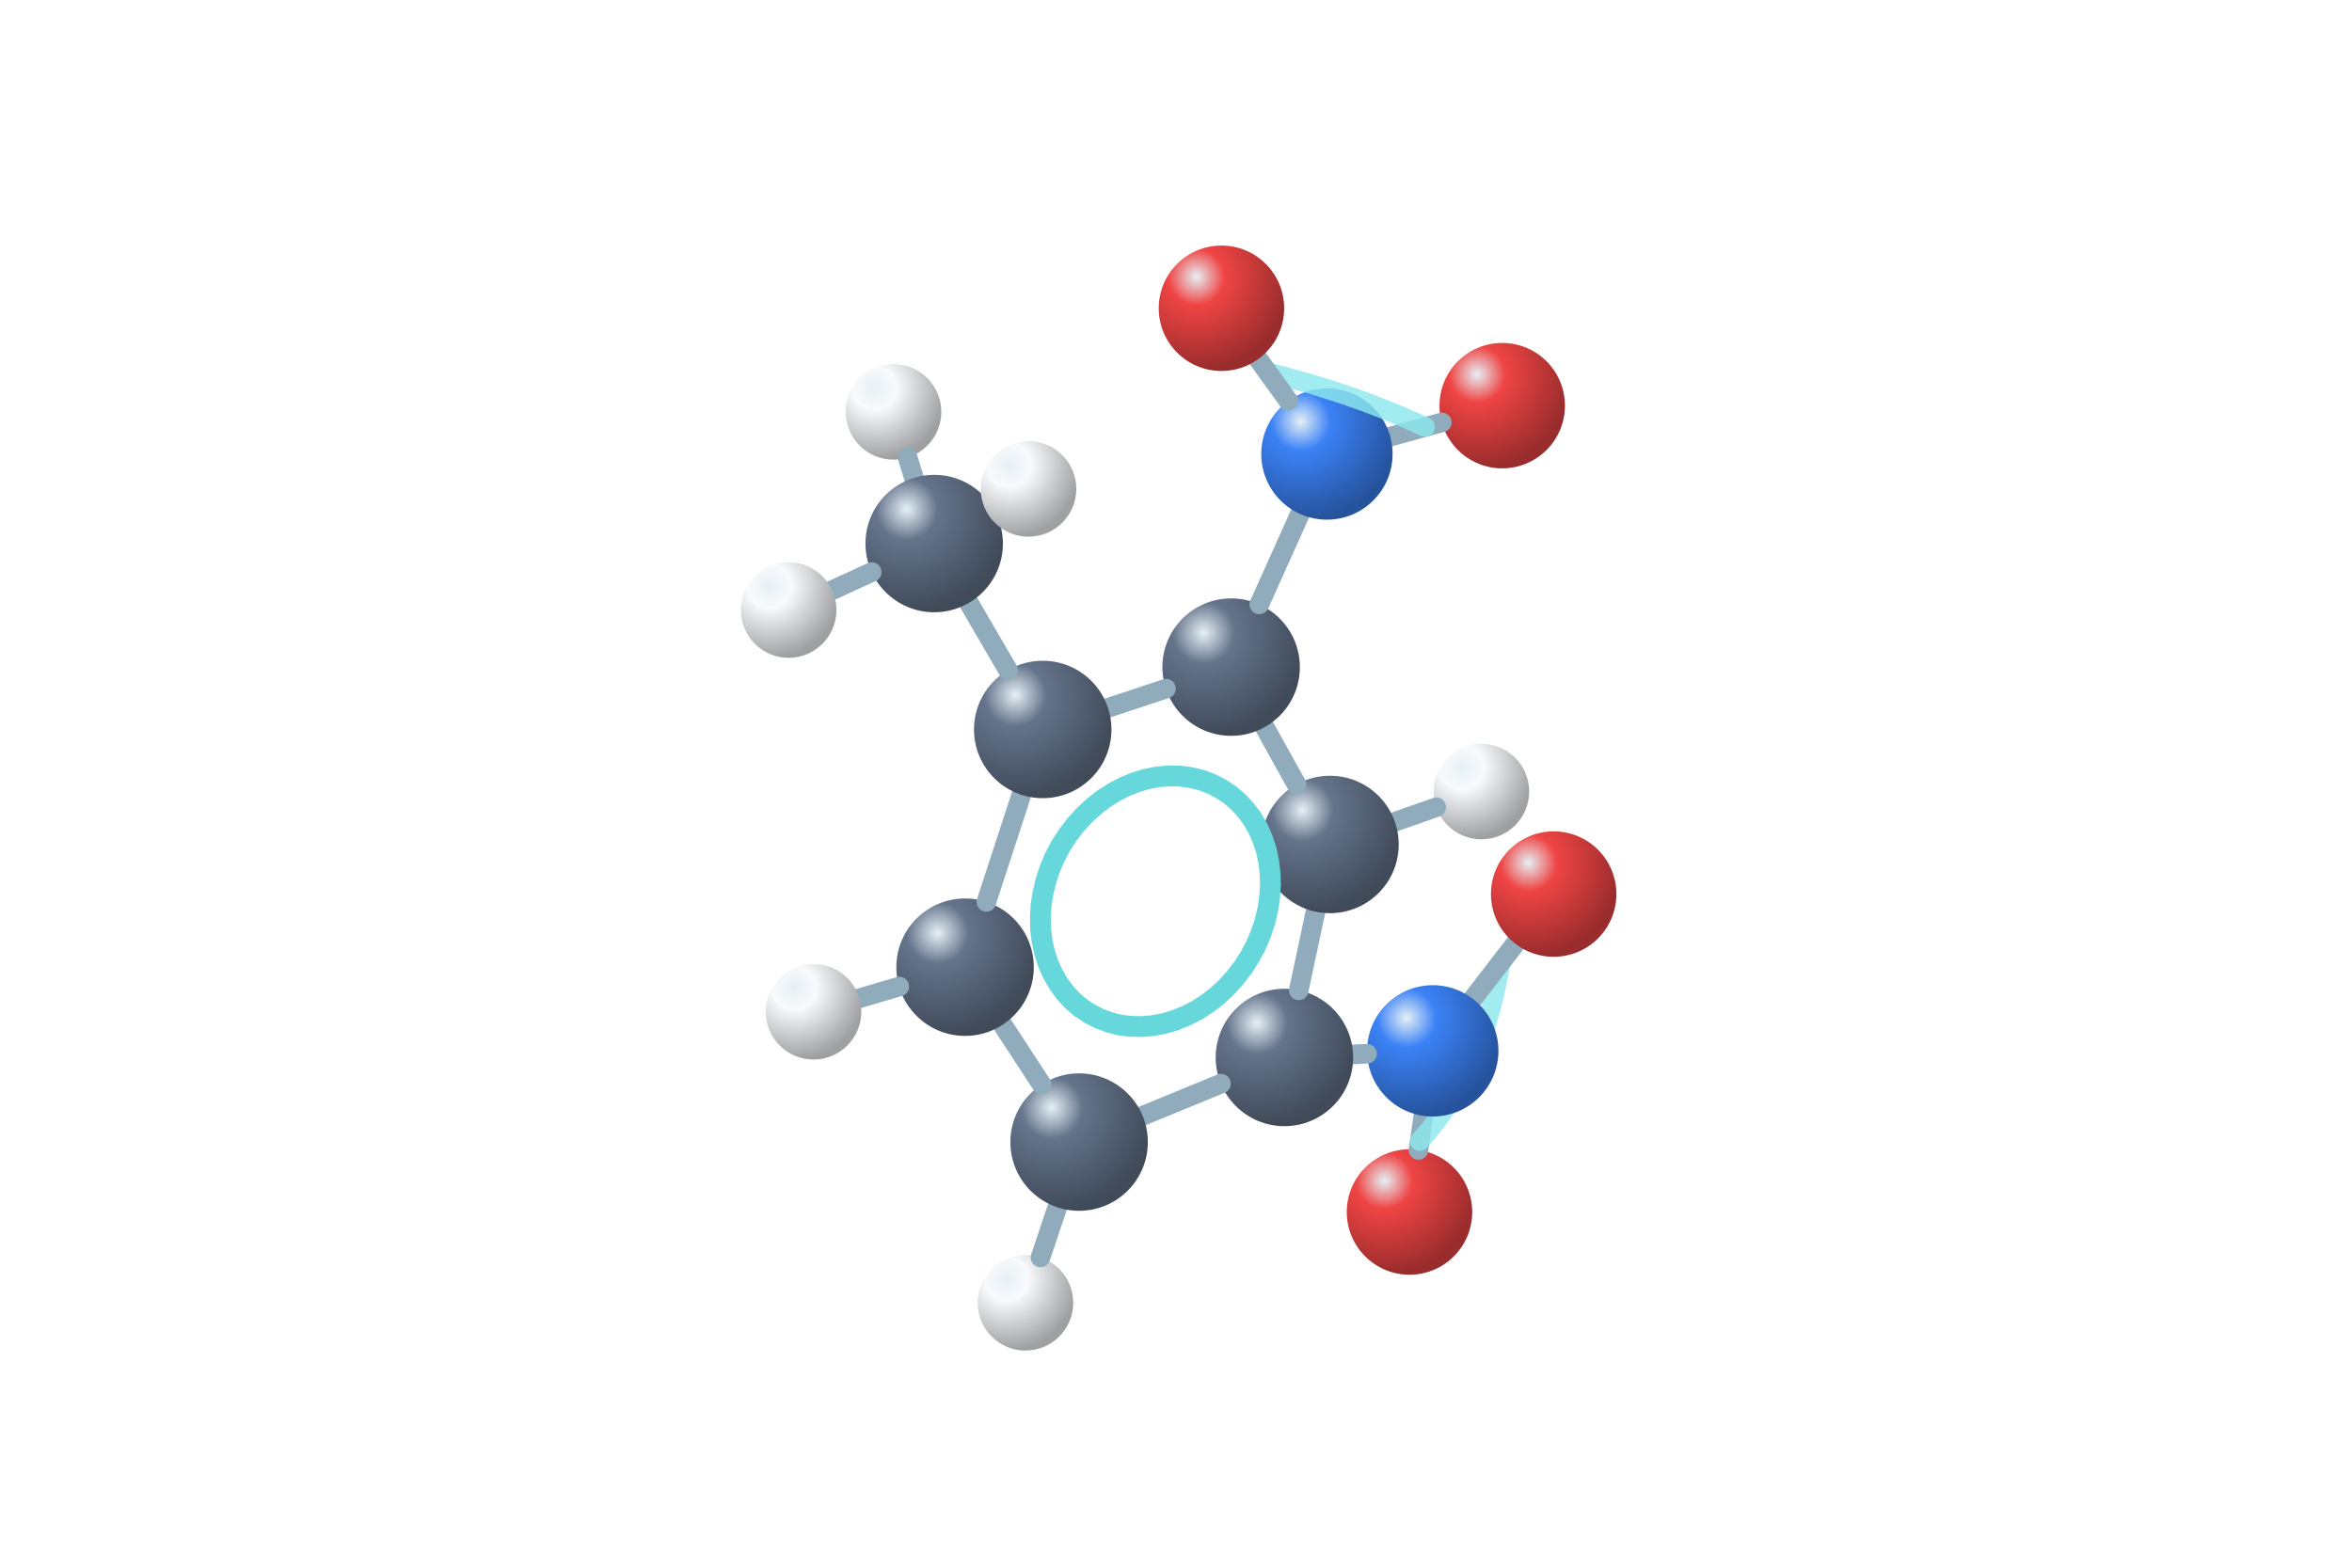
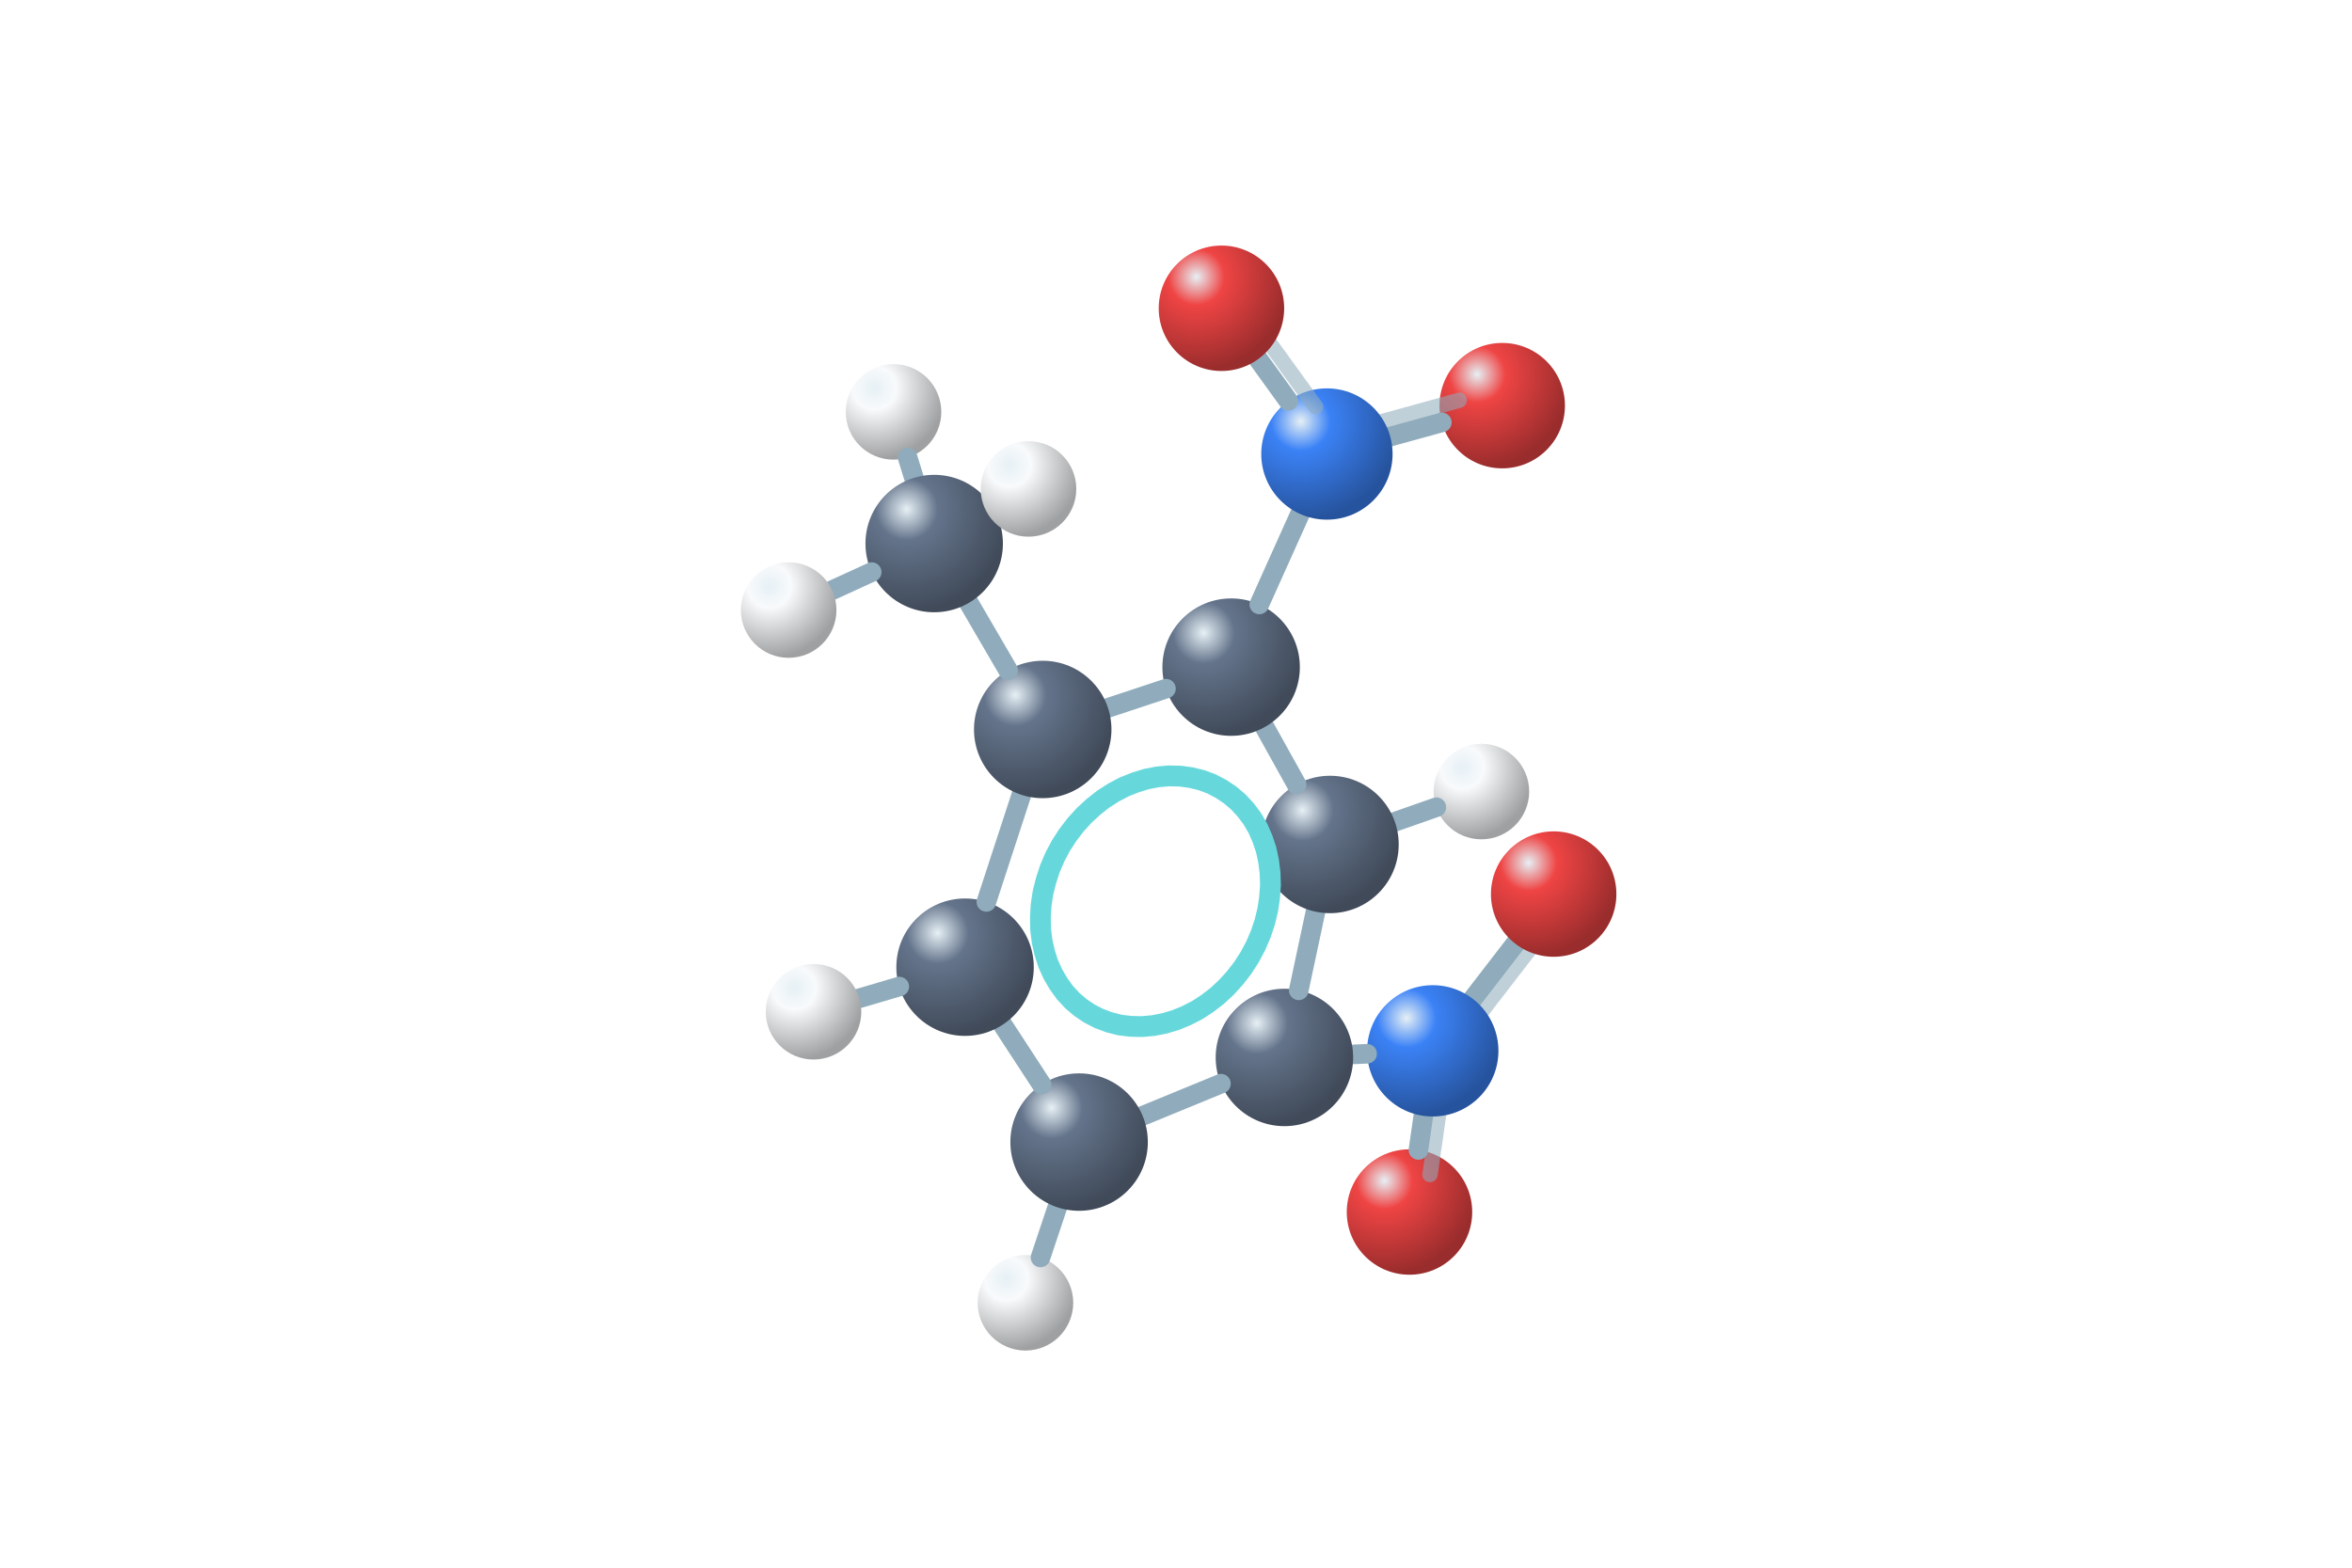
<svg xmlns="http://www.w3.org/2000/svg" viewBox="0 0 192 128">
  <defs>
    <radialGradient id="C" cx="30%" cy="25%" r="75%">
      <stop stop-color="#e6f0f5" />
      <stop offset=".3" stop-color="#64748b" />
      <stop offset="1" stop-color="#404a59" />
    </radialGradient>
    <radialGradient id="N" cx="30%" cy="25%" r="75%">
      <stop stop-color="#e6f0f5" />
      <stop offset=".3" stop-color="#3b82f6" />
      <stop offset="1" stop-color="#26539d" />
    </radialGradient>
    <radialGradient id="O" cx="30%" cy="25%" r="75%">
      <stop stop-color="#e6f0f5" />
      <stop offset=".3" stop-color="#ef4444" />
      <stop offset="1" stop-color="#992c2c" />
    </radialGradient>
    <radialGradient id="H" cx="30%" cy="25%" r="75%">
      <stop stop-color="#e6f0f5" />
      <stop offset=".3" stop-color="#f8fafc" />
      <stop offset="1" stop-color="#9fa0a1" />
    </radialGradient>
  </defs>
  <circle cx="115.06" cy="98.96" r="5.12" fill="url(#O)" />
  <path d="M116.19 91.11L115.79 93.89" stroke="#90acbc" stroke-width="1.6" stroke-linecap="round" />
-   <path data-resonance-three-center="true" d="M122.48 78.63L122.41 79.11L122.32 79.59L122.23 80.07L122.13 80.54L122.03 81L121.92 81.46L121.81 81.92L121.69 82.37L121.56 82.82L121.43 83.26L121.29 83.7L121.15 84.13L121 84.56L120.84 84.98L120.68 85.4L120.51 85.82L120.33 86.23L120.15 86.64L119.97 87.04L119.78 87.44L119.58 87.83L119.37 88.22L119.16 88.6L118.95 88.98L118.73 89.35L118.5 89.72L118.27 90.09L118.03 90.45L117.78 90.8L117.53 91.16L117.27 91.5L117.01 91.85L116.74 92.18L116.46 92.52L116.18 92.85L115.89 93.17" fill="none" stroke="#8ce7ee" stroke-opacity=".82" stroke-width="1.6" stroke-linecap="round" />
+   <path data-resonance-distributed-bond="true" data-resonance-branch="1" d="M117.72 89.05L117.68 89.34L117.64 89.62L117.6 89.91L117.56 90.19L117.52 90.48L117.48 90.76L117.43 91.05L117.39 91.33L117.35 91.62L117.31 91.9L117.27 92.19L117.23 92.47L117.19 92.76L117.15 93.04L117.11 93.33L117.06 93.61L117.02 93.9L116.98 94.19L116.94 94.47L116.9 94.76L116.86 95.04L116.82 95.33L116.78 95.61L116.73 95.9" fill="none" stroke="#90acbc" stroke-opacity=".56" stroke-width="1.25" stroke-linecap="round" />
  <path d="M120.23 81.55L123.7 77.05" stroke="#90acbc" stroke-width="1.6" stroke-linecap="round" />
+   <path data-resonance-distributed-bond="true" data-resonance-branch="0" d="M120.28 83.46L120.49 83.18L120.71 82.9L120.92 82.62L121.13 82.35L121.35 82.07L121.56 81.79L121.77 81.51L121.99 81.24L122.2 80.96L122.42 80.68L122.63 80.4L122.84 80.13L123.06 79.85L123.27 79.57L123.48 79.29L123.7 79.02L123.91 78.74L124.13 78.46L124.34 78.18L124.55 77.91L124.77 77.63L124.98 77.35L125.2 77.07L125.41 76.8" fill="none" stroke="#90acbc" stroke-opacity=".56" stroke-width="1.25" stroke-linecap="round" />
  <circle cx="116.96" cy="85.8" r="5.36" fill="url(#N)" />
  <circle cx="126.83" cy="73" r="5.12" fill="url(#O)" />
  <path d="M110.45 86.09L111.6 86.04" stroke="#90acbc" stroke-width="1.6" stroke-linecap="round" />
  <circle cx="120.93" cy="64.63" r="3.9" fill="url(#H)" />
  <circle cx="104.85" cy="86.34" r="5.61" fill="url(#C)" />
  <path d="M113.86 67.1L117.25 65.91" stroke="#90acbc" stroke-width="1.6" stroke-linecap="round" />
  <path d="M107.39 74.43L106.02 80.86" stroke="#90acbc" stroke-width="1.6" stroke-linecap="round" />
  <path d="M99.67 88.48L93.27 91.11" stroke="#90acbc" stroke-width="1.6" stroke-linecap="round" />
  <circle cx="108.57" cy="68.95" r="5.61" fill="url(#C)" />
  <circle cx="83.71" cy="106.37" r="3.9" fill="url(#H)" />
  <path d="M86.31 98.57L84.94 102.67" stroke="#90acbc" stroke-width="1.6" stroke-linecap="round" />
  <circle cx="88.09" cy="93.25" r="5.61" fill="url(#C)" />
  <path d="M103.23 59.36L105.84 64.05" stroke="#90acbc" stroke-width="1.6" stroke-linecap="round" />
  <circle cx="122.63" cy="33.12" r="5.12" fill="url(#O)" />
  <path data-aromatic-ring="true" d="M89.26 65.88L88.51 66.57L87.81 67.34L87.18 68.16L86.61 69.04L86.12 69.96L85.71 70.92L85.39 71.9L85.14 72.9L84.99 73.9L84.93 74.9L84.95 75.89L85.07 76.86L85.28 77.79L85.57 78.69L85.95 79.53L86.41 80.32L86.94 81.05L87.54 81.7L88.21 82.27L88.94 82.76L89.72 83.16L90.55 83.47L91.41 83.69L92.3 83.8L93.21 83.82L94.13 83.74L95.05 83.56L95.96 83.29L96.86 82.92L97.74 82.47L98.58 81.92L99.38 81.3L100.13 80.6L100.82 79.84L101.46 79.01L102.02 78.14L102.51 77.22L102.92 76.26L103.25 75.28L103.49 74.28L103.64 73.28L103.71 72.27L103.68 71.28L103.56 70.32L103.36 69.38L103.06 68.49L102.69 67.64L102.23 66.85L101.69 66.13L101.09 65.48L100.42 64.91L99.69 64.42L98.91 64.01L98.08 63.7L97.22 63.49L96.33 63.37L95.42 63.35L94.51 63.43L93.58 63.61L92.67 63.89L91.77 64.25L90.9 64.71L90.06 65.25Z" fill="none" stroke="#66d8dc" stroke-width="1.7" />
  <path d="M85.03 88.55L81.84 83.66" stroke="#90acbc" stroke-width="1.6" stroke-linecap="round" />
  <path d="M113.49 35.65L117.7 34.49" stroke="#90acbc" stroke-width="1.6" stroke-linecap="round" />
  <circle cx="100.5" cy="54.47" r="5.61" fill="url(#C)" />
+   <path data-resonance-distributed-bond="true" data-resonance-branch="0" d="M111.68 34.74L111.99 34.65L112.3 34.56L112.61 34.48L112.92 34.39L113.23 34.31L113.54 34.22L113.85 34.14L114.16 34.05L114.47 33.97L114.78 33.88L115.09 33.8L115.4 33.71L115.71 33.62L116.02 33.54L116.33 33.45L116.64 33.37L116.95 33.28L117.26 33.2L117.57 33.11L117.88 33.03L118.19 32.94L118.5 32.85L118.81 32.77L119.12 32.68" fill="none" stroke="#90acbc" stroke-opacity=".56" stroke-width="1.25" stroke-linecap="round" />
  <path d="M102.8 49.35L106.12 41.96" stroke="#90acbc" stroke-width="1.6" stroke-linecap="round" />
  <path d="M90.44 57.8L95.18 56.23" stroke="#90acbc" stroke-width="1.6" stroke-linecap="round" />
  <circle cx="108.32" cy="37.07" r="5.36" fill="url(#N)" />
  <circle cx="78.78" cy="78.97" r="5.61" fill="url(#C)" />
-   <path data-resonance-three-center="true" d="M116.33 34.86L116.01 34.71L115.68 34.56L115.36 34.41L115.03 34.27L114.7 34.12L114.36 33.98L114.03 33.84L113.69 33.7L113.35 33.56L113.01 33.42L112.67 33.29L112.32 33.16L111.98 33.02L111.63 32.89L111.28 32.76L110.93 32.64L110.57 32.51L110.22 32.39L109.86 32.26L109.5 32.14L109.14 32.02L108.78 31.9L108.41 31.79L108.04 31.67L107.68 31.56L107.3 31.44L106.93 31.33L106.56 31.23L106.18 31.12L105.8 31.01L105.42 30.91L105.04 30.8L104.66 30.7L104.27 30.6L103.89 30.5L103.5 30.41" fill="none" stroke="#8ce7ee" stroke-opacity=".82" stroke-width="1.6" stroke-linecap="round" />
  <path d="M80.52 73.64L83.38 64.89" stroke="#90acbc" stroke-width="1.6" stroke-linecap="round" />
  <path d="M73.41 80.55L70.15 81.51" stroke="#90acbc" stroke-width="1.6" stroke-linecap="round" />
  <circle cx="85.12" cy="59.56" r="5.61" fill="url(#C)" />
  <circle cx="72.94" cy="33.63" r="3.9" fill="url(#H)" />
  <path d="M105.17 32.73L102.71 29.32" stroke="#90acbc" stroke-width="1.6" stroke-linecap="round" />
+   <path data-resonance-distributed-bond="true" data-resonance-branch="1" d="M107.4 33.2L107.21 32.94L107.02 32.69L106.84 32.43L106.65 32.17L106.46 31.91L106.28 31.65L106.09 31.4L105.9 31.14L105.72 30.88L105.53 30.62L105.34 30.36L105.16 30.11L104.97 29.85L104.78 29.59L104.6 29.33L104.41 29.07L104.22 28.82L104.04 28.56L103.85 28.3L103.66 28.04L103.48 27.79L103.29 27.53L103.11 27.27L102.92 27.01" fill="none" stroke="#90acbc" stroke-opacity=".56" stroke-width="1.25" stroke-linecap="round" />
  <circle cx="66.41" cy="82.61" r="3.9" fill="url(#H)" />
  <path d="M82.29 54.72L79.09 49.23" stroke="#90acbc" stroke-width="1.6" stroke-linecap="round" />
  <path d="M74.61 39.03L74.09 37.35" stroke="#90acbc" stroke-width="1.6" stroke-linecap="round" />
  <circle cx="99.71" cy="25.17" r="5.12" fill="url(#O)" />
  <circle cx="76.26" cy="44.38" r="5.61" fill="url(#C)" />
  <path d="M71.16 46.71L67.93 48.19" stroke="#90acbc" stroke-width="1.6" stroke-linecap="round" />
  <circle cx="64.38" cy="49.81" r="3.9" fill="url(#H)" />
  <circle cx="83.96" cy="39.92" r="3.9" fill="url(#H)" />
</svg>
